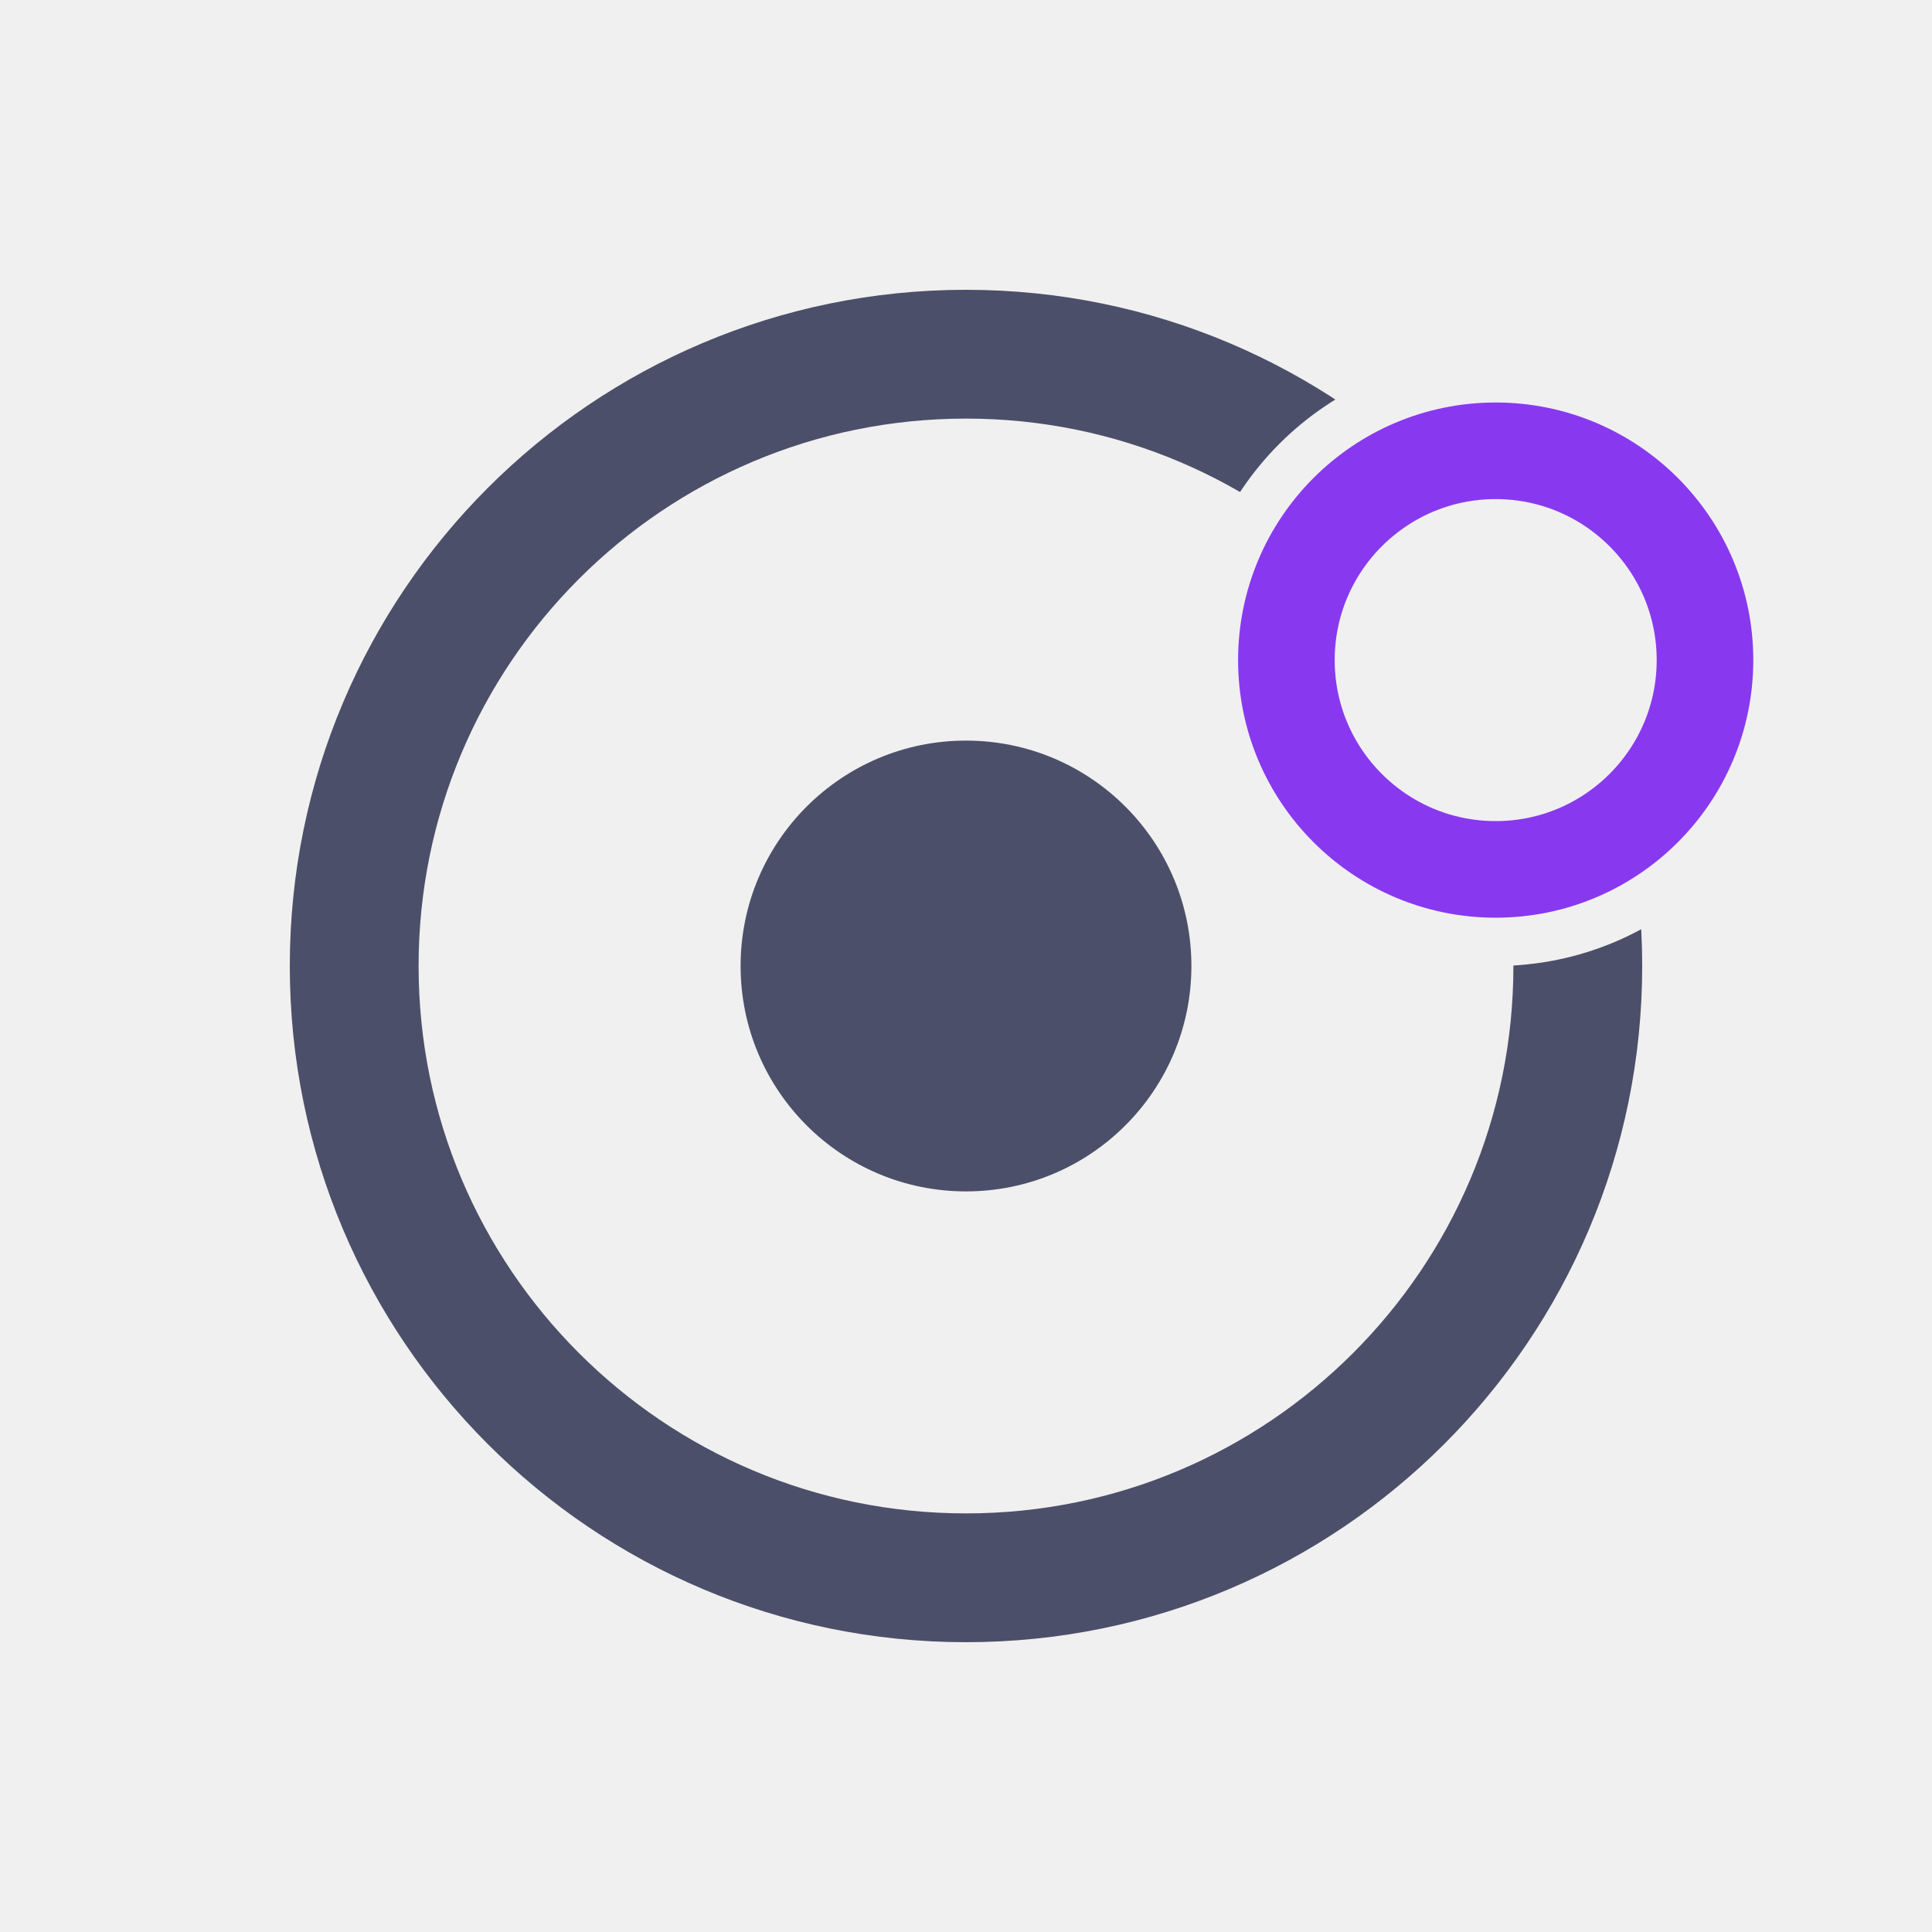
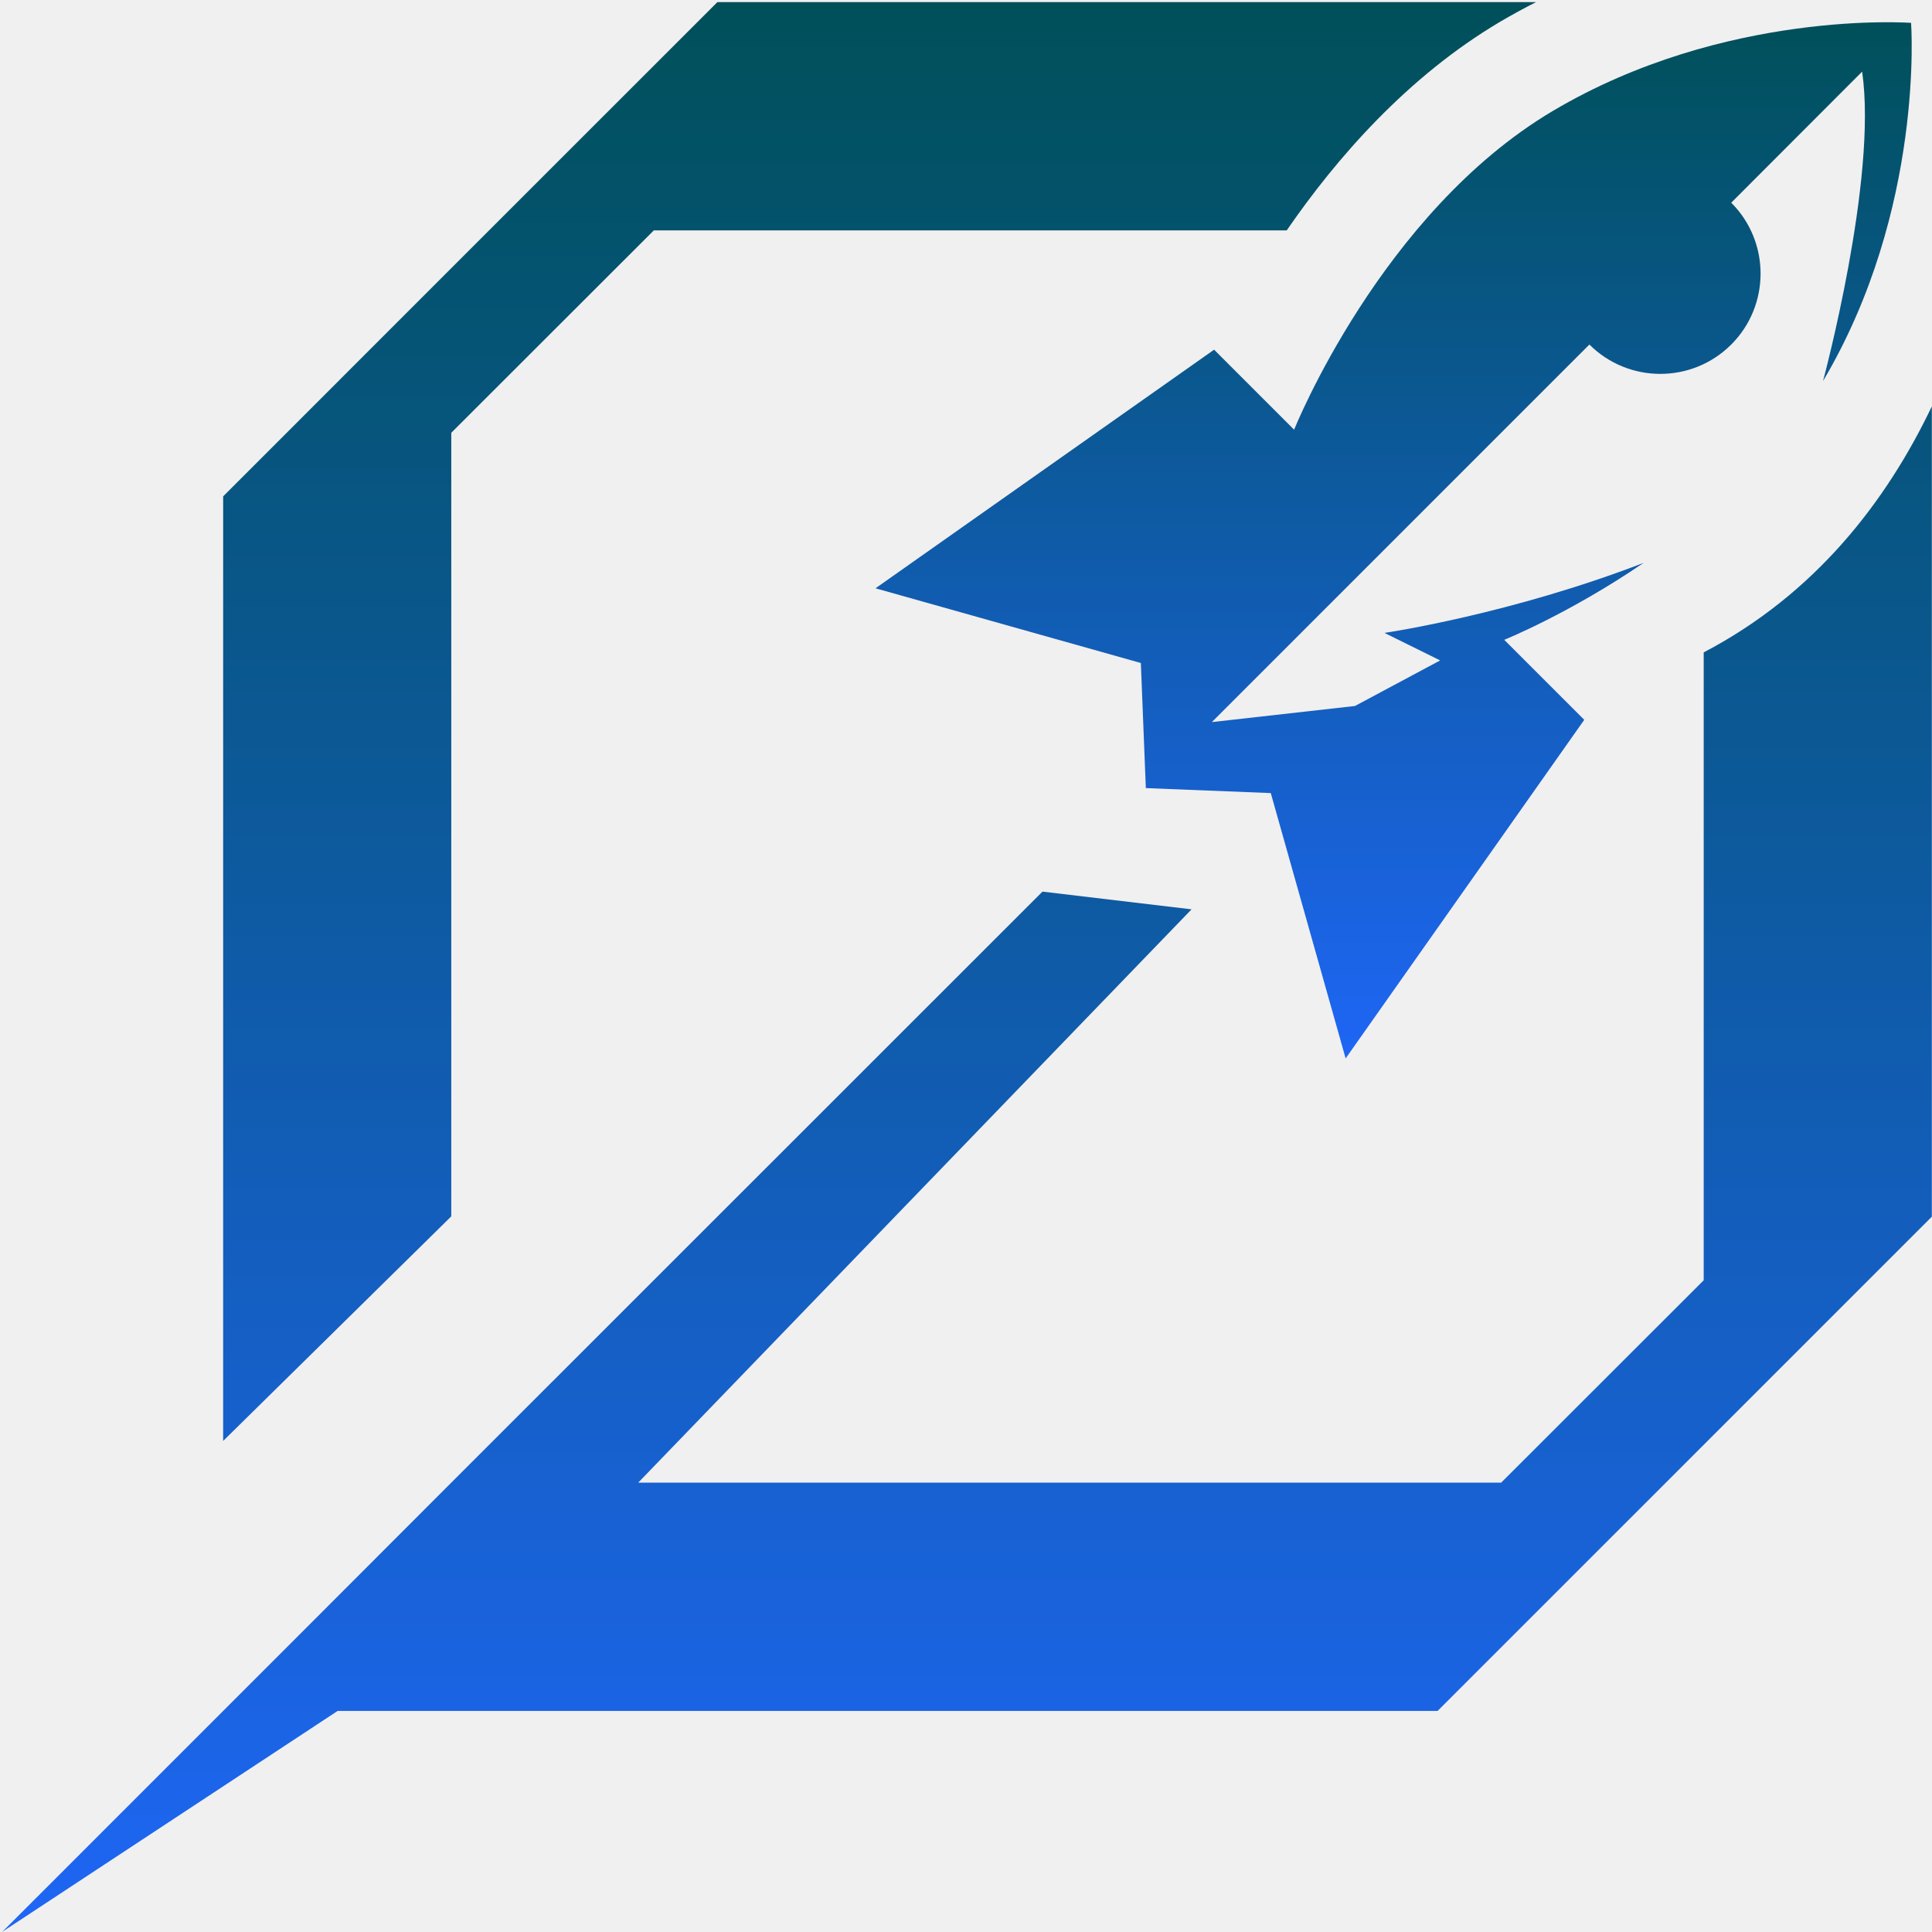
- <svg xmlns="http://www.w3.org/2000/svg" viewBox="0 0 120 120" fill="none">
-   <style>
-     /*
-       A favicon has no page around it to inherit from, so currentColor would
-       resolve to black and both schemes have to be settled here. Weights are
-       the 16px cut: tabs render this at 16 to 20px, where a lighter stroke
-       disappears.
- 
-       One class per role, never a shared one. CSS outranks presentation
-       attributes, so a rule carrying `fill` would override the `fill="none"`
-       on the two rings and collapse the mark into a solid disc.
-     */
-     .orbit,
-     .sat {
-       fill: none;
-     }
-     .orbit {
-       stroke: #4c4f69;
-     }
-     .core {
-       fill: #4c4f69;
-     }
-     .sat {
-       stroke: #8839ef;
-     }
-     @media (prefers-color-scheme: dark) {
-       .orbit {
-         stroke: #cdd6f4;
-       }
-       .core {
-         fill: #cdd6f4;
-       }
-       .sat {
-         stroke: #cba6f7;
-       }
-     }
-   </style>
-   <mask id="m">
-     <rect width="120" height="120" fill="#fff" />
-     <circle cx="92.9" cy="41" r="19" fill="#000" />
-   </mask>
-   <circle class="orbit" cx="60" cy="60" r="38" stroke-width="8" mask="url(#m)" />
-   <circle class="core" cx="60" cy="60" r="14" />
-   <circle class="sat" cx="92.9" cy="41" r="13" stroke-width="6" />
+ <svg xmlns="http://www.w3.org/2000/svg" viewBox="0 0 120 120">
+   <style>.from{stop-color:#00505a}.to{stop-color:#1e66f5}@media(prefers-color-scheme:dark){.from{stop-color:#94e2d5}.to{stop-color:#89b4fa}}</style>
+   <defs>
+     <linearGradient id="g-frame" gradientUnits="userSpaceOnUse" x1="0.14" y1="0.13" x2="0.14" y2="120.03">
+       <stop offset="0" class="from" />
+       <stop offset="1" class="to" />
+     </linearGradient>
+     <linearGradient id="g-rocket" gradientUnits="userSpaceOnUse" x1="54.38" y1="1.38" x2="54.38" y2="65.84">
+       <stop offset="0" class="from" />
+       <stop offset="1" class="to" />
+     </linearGradient>
+   </defs>
+   <path class="kx-frame" fill="url(#g-frame)" d="M 119.99 25.24 L 119.99 75.57 L 89.29 106.27 L 20.97 106.27 L 0.14 119.99 L 18.6 101.53 L 28.03 92.09 L 28.03 92.09 L 64.75 55.38 L 74.01 56.48 L 39.64 92.09 L 93.24 92.09 L 105.82 79.52 L 105.82 40.52 C 112.7 36.92 117.14 31.21 119.99 25.24 Z  M 28.03 26.88 L 40.61 14.31 L 79.92 14.31 C 83.01 9.82 87.41 4.77 93.16 1.36 C 93.91 0.92 94.66 0.51 95.41 0.13 L 44.56 0.13 C 32.57 12.12 25.84 18.84 13.86 30.83 L 13.86 89.5 L 28.03 75.55 L 28.03 26.88 Z " />
+   <path class="kx-rocket" fill="url(#g-rocket)" d="M 80.38 26.69 L 75.41 21.72 L 54.38 36.54 L 70.86 41.18 L 71.17 48.95 L 78.93 49.26 L 83.58 65.74 L 98.4 44.71 L 93.43 39.74 C 93.43 39.74 97.42 38.14 102.09 34.96 C 93.9 38.12 86.23 39.28 85.99 39.31 L 89.45 41.02 L 84.16 43.85 L 75.27 44.85 L 98.72 21.4 C 101.15 23.83 105.1 23.83 107.53 21.4 C 109.96 18.97 109.96 15.02 107.53 12.59 L 115.66 4.45 C 116.63 11.08 113.23 23.67 113.23 23.67 C 119.56 12.99 118.7 1.42 118.7 1.42 C 118.7 1.42 107.13 0.56 96.45 6.89 C 85.77 13.22 80.38 26.69 80.38 26.69 Z " />
</svg>
